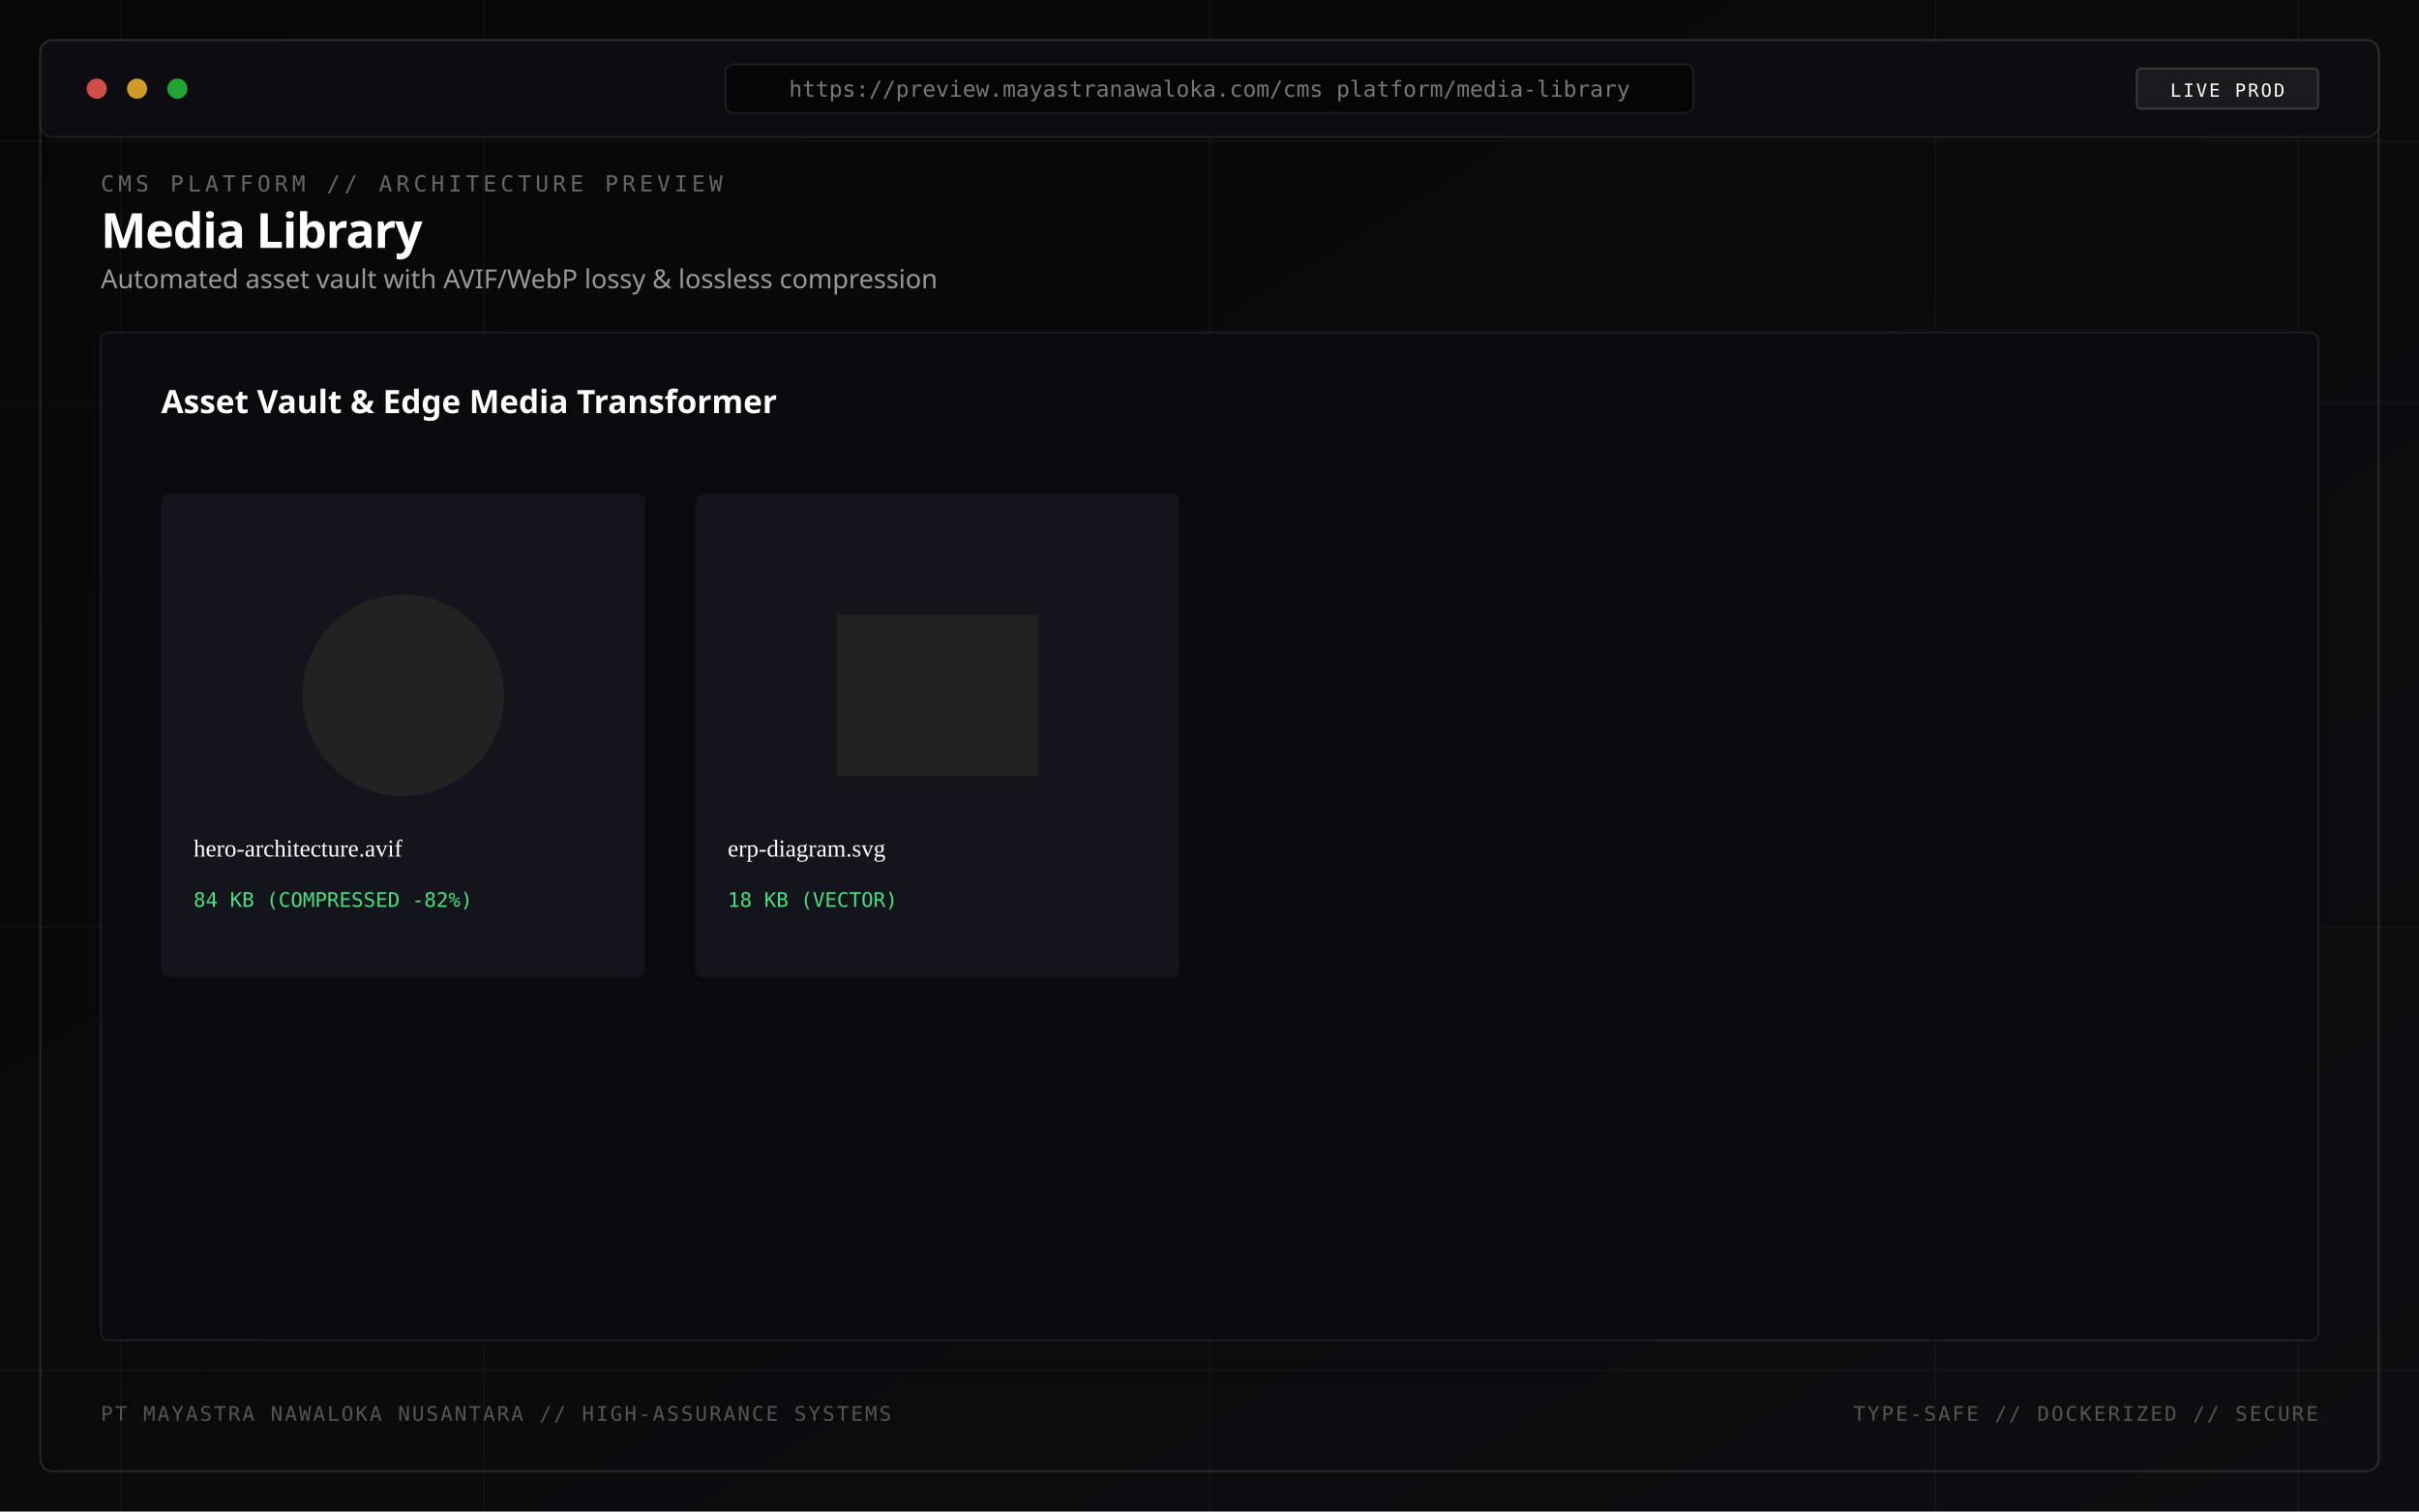
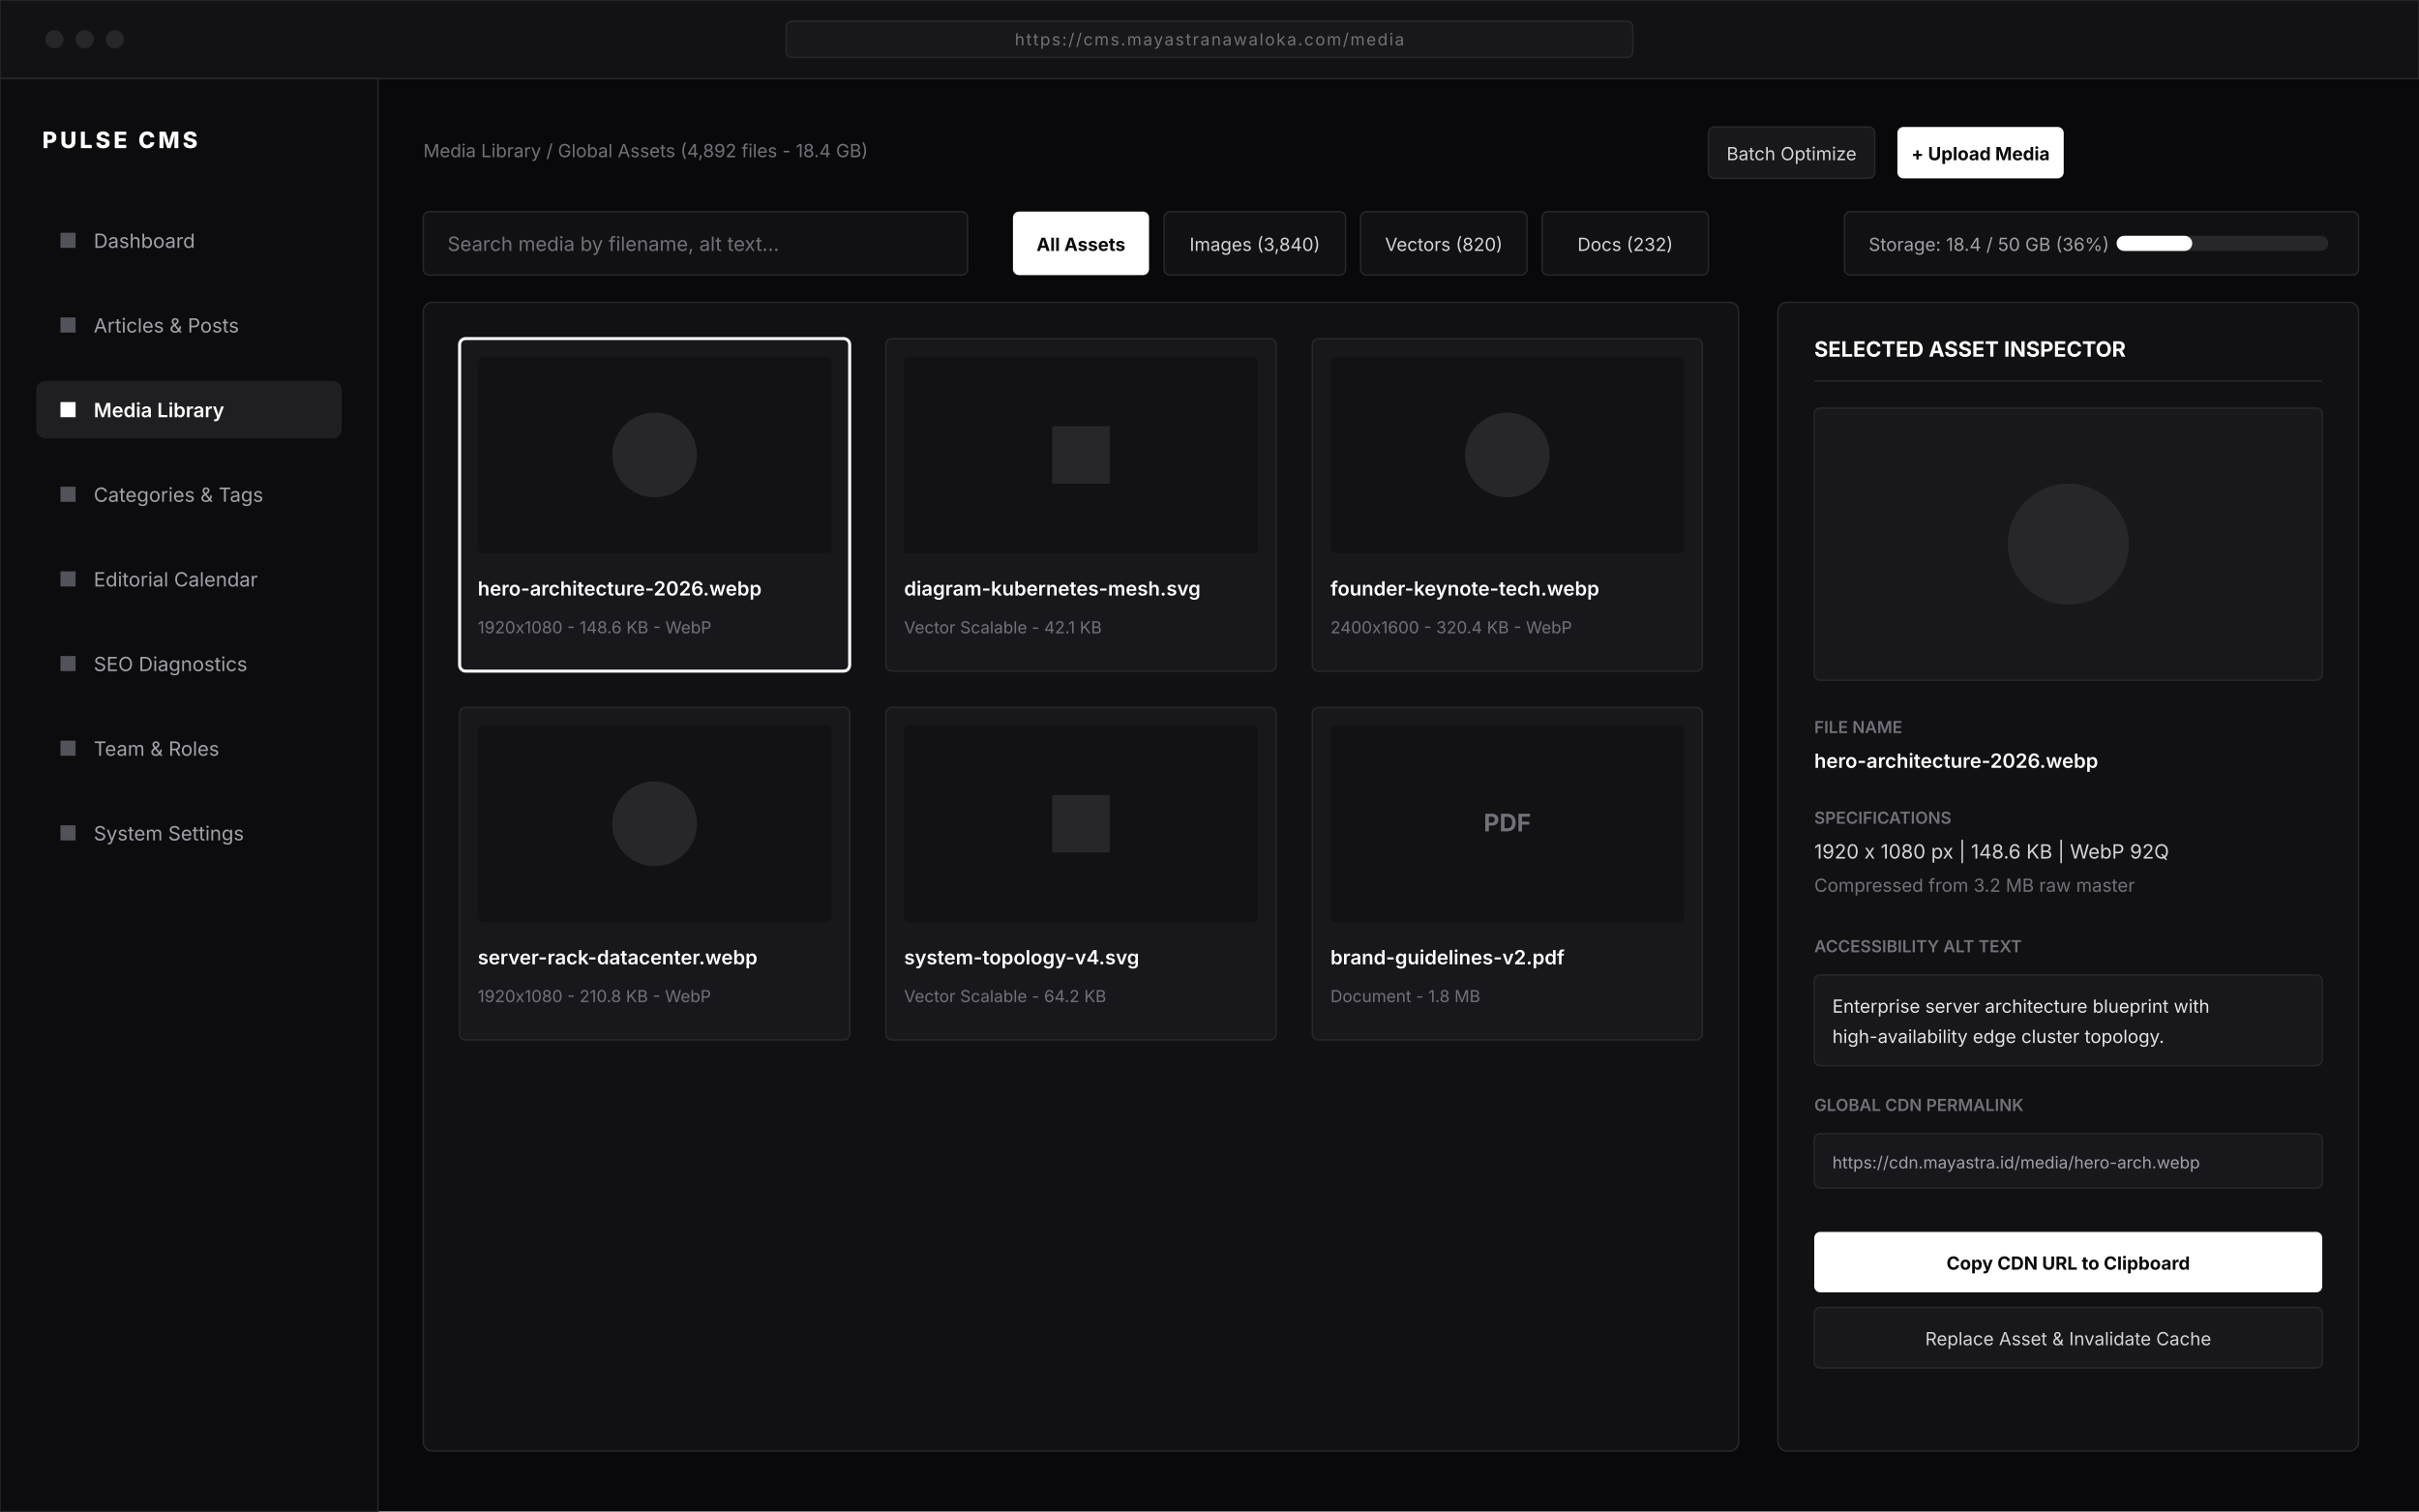
- <svg xmlns="http://www.w3.org/2000/svg" viewBox="0 0 1200 750" width="100%" height="100%">
-   <defs>
-     <linearGradient id="bgGrad" x1="0%" y1="0%" x2="100%" y2="100%">
-       <stop offset="0%" stop-color="#070709" />
-       <stop offset="100%" stop-color="#0e0e12" />
-     </linearGradient>
-     <linearGradient id="accentLine" x1="0%" y1="0%" x2="100%" y2="0%">
-       <stop offset="0%" stop-color="#ffffff" stop-opacity="0.8" />
-       <stop offset="50%" stop-color="#ffffff" stop-opacity="0.3" />
-       <stop offset="100%" stop-color="#ffffff" stop-opacity="0.05" />
-     </linearGradient>
-   </defs>
-   <rect width="1200" height="750" fill="url(#bgGrad)" />
-   <g stroke="rgba(255,255,255,0.03)" stroke-width="1">
-     <line x1="60" y1="0" x2="60" y2="750" />
-     <line x1="240" y1="0" x2="240" y2="750" />
-     <line x1="600" y1="0" x2="600" y2="750" />
-     <line x1="960" y1="0" x2="960" y2="750" />
-     <line x1="1140" y1="0" x2="1140" y2="750" />
-     <line x1="0" y1="70" x2="1200" y2="70" />
-     <line x1="0" y1="200" x2="1200" y2="200" />
-     <line x1="0" y1="460" x2="1200" y2="460" />
-     <line x1="0" y1="680" x2="1200" y2="680" />
+ <svg xmlns="http://www.w3.org/2000/svg" viewBox="0 0 1600 1000" width="1600" height="1000" fill="none">
+   <rect width="1600" height="1000" fill="#09090b" />
+   <rect width="1600" height="52" fill="#121215" stroke="#27272a" stroke-width="1" />
+   <circle cx="36" cy="26" r="6" fill="#27272a" />
+   <circle cx="56" cy="26" r="6" fill="#27272a" />
+   <circle cx="76" cy="26" r="6" fill="#27272a" />
+   <rect x="520" y="14" width="560" height="24" rx="4" fill="#18181b" stroke="#27272a" stroke-width="1" />
+   <text x="800" y="30" fill="#71717a" font-family="-apple-system, BlinkMacSystemFont, sans-serif" font-size="11" text-anchor="middle" letter-spacing="1">https://cms.mayastranawaloka.com/media</text>
+   <rect x="0" y="52" width="250" height="948" fill="#0c0c0e" stroke="#27272a" stroke-width="1" />
+   <text x="28" y="98" fill="#ffffff" font-family="-apple-system, BlinkMacSystemFont, sans-serif" font-size="15" font-weight="800" letter-spacing="2">PULSE CMS</text>
+   <g transform="translate(24, 140)">
+     <rect x="16" y="14" width="10" height="10" fill="#52525b" />
+     <text x="38" y="24" fill="#a1a1aa" font-family="-apple-system, BlinkMacSystemFont, sans-serif" font-size="13">Dashboard</text>
+     <rect x="16" y="70" width="10" height="10" fill="#52525b" />
+     <text x="38" y="80" fill="#a1a1aa" font-family="-apple-system, BlinkMacSystemFont, sans-serif" font-size="13">Articles &amp; Posts</text>
+     <rect x="0" y="112" width="202" height="38" rx="6" fill="#ffffff" fill-opacity="0.08" />
+     <rect x="16" y="126" width="10" height="10" fill="#ffffff" />
+     <text x="38" y="136" fill="#ffffff" font-family="-apple-system, BlinkMacSystemFont, sans-serif" font-size="13" font-weight="600">Media Library</text>
+     <rect x="16" y="182" width="10" height="10" fill="#52525b" />
+     <text x="38" y="192" fill="#a1a1aa" font-family="-apple-system, BlinkMacSystemFont, sans-serif" font-size="13">Categories &amp; Tags</text>
+     <rect x="16" y="238" width="10" height="10" fill="#52525b" />
+     <text x="38" y="248" fill="#a1a1aa" font-family="-apple-system, BlinkMacSystemFont, sans-serif" font-size="13">Editorial Calendar</text>
+     <rect x="16" y="294" width="10" height="10" fill="#52525b" />
+     <text x="38" y="304" fill="#a1a1aa" font-family="-apple-system, BlinkMacSystemFont, sans-serif" font-size="13">SEO Diagnostics</text>
+     <rect x="16" y="350" width="10" height="10" fill="#52525b" />
+     <text x="38" y="360" fill="#a1a1aa" font-family="-apple-system, BlinkMacSystemFont, sans-serif" font-size="13">Team &amp; Roles</text>
+     <rect x="16" y="406" width="10" height="10" fill="#52525b" />
+     <text x="38" y="416" fill="#a1a1aa" font-family="-apple-system, BlinkMacSystemFont, sans-serif" font-size="13">System Settings</text>
  </g>
-   <rect x="20" y="20" width="1160" height="710" rx="6" fill="none" stroke="rgba(255,255,255,0.12)" stroke-width="1" />
-   <rect x="20" y="20" width="1160" height="48" rx="6" fill="#0d0d11" stroke="rgba(255,255,255,0.08)" stroke-width="1" />
-   <circle cx="48" cy="44" r="5" fill="#ff5f56" opacity="0.8" />
-   <circle cx="68" cy="44" r="5" fill="#ffbd2e" opacity="0.8" />
-   <circle cx="88" cy="44" r="5" fill="#27c93f" opacity="0.8" />
-   <rect x="360" y="32" width="480" height="24" rx="4" fill="#050507" stroke="rgba(255,255,255,0.08)" stroke-width="1" />
-   <text x="600" y="48" fill="#777777" font-family="monospace" font-size="11" text-anchor="middle">https://preview.mayastranawaloka.com/cms platform/media-library</text>
-   <rect x="1060" y="34" width="90" height="20" rx="2" fill="rgba(255,255,255,0.06)" stroke="rgba(255,255,255,0.15)" stroke-width="1" />
-   <text x="1105" y="48" fill="#ffffff" font-family="monospace" font-size="9" text-anchor="middle" letter-spacing="1">LIVE PROD</text>
-   <g transform="translate(50, 95)">
-     <text x="0" y="0" fill="#666666" font-family="monospace" font-size="11" letter-spacing="2">CMS PLATFORM // ARCHITECTURE PREVIEW</text>
-     <text x="0" y="28" fill="#ffffff" font-family="'Space Grotesk', sans-serif" font-weight="700" font-size="24" letter-spacing="-0.5">Media Library</text>
-     <text x="0" y="48" fill="#999999" font-family="'Space Grotesk', sans-serif" font-size="13">Automated asset vault with AVIF/WebP lossy &amp; lossless compression</text>
+   <g transform="translate(280, 80)">
+     <text x="0" y="24" fill="#71717a" font-family="-apple-system, BlinkMacSystemFont, sans-serif" font-size="12">Media Library / Global Assets (4,892 files - 18.4 GB)</text>
+     <rect x="850" y="4" width="110" height="34" rx="4" fill="#18181b" stroke="#27272a" stroke-width="1" />
+     <text x="905" y="26" fill="#d4d4d8" font-family="-apple-system, BlinkMacSystemFont, sans-serif" font-size="12" text-anchor="middle">Batch Optimize</text>
+     <rect x="975" y="4" width="110" height="34" rx="4" fill="#ffffff" />
+     <text x="1030" y="26" fill="#09090b" font-family="-apple-system, BlinkMacSystemFont, sans-serif" font-size="12" font-weight="700" text-anchor="middle">+ Upload Media</text>
  </g>
-   <g transform="translate(50, 165)">
-     <rect width="1100" height="500" rx="4" fill="#0a0a0e" stroke="rgba(255,255,255,0.08)" />
-     <text x="30" y="40" fill="#fff" font-family="sans-serif" font-size="16" font-weight="700">Asset Vault &amp; Edge Media Transformer</text>
-     <g transform="translate(30, 80)">
-       <rect width="240" height="240" rx="4" fill="#14141c" />
-       <circle cx="120" cy="100" r="50" fill="#222" />
-       <text x="16" y="180" fill="#fff" font-size="12">hero-architecture.avif</text>
-       <text x="16" y="205" fill="#4ade80" font-family="monospace" font-size="10">84 KB (COMPRESSED -82%)</text>
+   <g transform="translate(280, 140)">
+     <g transform="translate(0, 0)">
+       <rect x="0" y="0" width="360" height="42" rx="4" fill="#111114" stroke="#27272a" stroke-width="1" />
+       <text x="16" y="26" fill="#71717a" font-family="-apple-system, BlinkMacSystemFont, sans-serif" font-size="13">Search media by filename, alt text...</text>
+       <g transform="translate(390, 0)">
+         <rect x="0" y="0" width="90" height="42" rx="4" fill="#ffffff" />
+         <text x="45" y="26" fill="#09090b" font-family="-apple-system, BlinkMacSystemFont, sans-serif" font-size="12" font-weight="700" text-anchor="middle">All Assets</text>
+         <rect x="100" y="0" width="120" height="42" rx="4" fill="#111114" stroke="#27272a" stroke-width="1" />
+         <text x="160" y="26" fill="#d4d4d8" font-family="-apple-system, BlinkMacSystemFont, sans-serif" font-size="12" text-anchor="middle">Images (3,840)</text>
+         <rect x="230" y="0" width="110" height="42" rx="4" fill="#111114" stroke="#27272a" stroke-width="1" />
+         <text x="285" y="26" fill="#d4d4d8" font-family="-apple-system, BlinkMacSystemFont, sans-serif" font-size="12" text-anchor="middle">Vectors (820)</text>
+         <rect x="350" y="0" width="110" height="42" rx="4" fill="#111114" stroke="#27272a" stroke-width="1" />
+         <text x="405" y="26" fill="#d4d4d8" font-family="-apple-system, BlinkMacSystemFont, sans-serif" font-size="12" text-anchor="middle">Docs (232)</text>
+       </g>
+       <g transform="translate(940, 0)">
+         <rect x="0" y="0" width="340" height="42" rx="4" fill="#111114" stroke="#27272a" stroke-width="1" />
+         <text x="16" y="26" fill="#a1a1aa" font-family="-apple-system, BlinkMacSystemFont, sans-serif" font-size="12">Storage: 18.4 / 50 GB (36%)</text>
+         <rect x="180" y="16" width="140" height="10" rx="5" fill="#27272a" />
+         <rect x="180" y="16" width="50" height="10" rx="5" fill="#ffffff" />
+       </g>
    </g>
-     <g transform="translate(295, 80)">
-       <rect width="240" height="240" rx="4" fill="#14141c" />
-       <rect x="70" y="60" width="100" height="80" fill="#222" />
-       <text x="16" y="180" fill="#fff" font-size="12">erp-diagram.svg</text>
-       <text x="16" y="205" fill="#4ade80" font-family="monospace" font-size="10">18 KB (VECTOR)</text>
+     <g transform="translate(0, 60)">
+       <rect x="0" y="0" width="870" height="760" rx="6" fill="#111114" stroke="#27272a" stroke-width="1" />
+       <g transform="translate(24, 24)">
+         <rect x="0" y="0" width="258" height="220" rx="4" fill="#18181c" stroke="#ffffff" stroke-width="2" />
+         <rect x="12" y="12" width="234" height="130" rx="3" fill="#121215" />
+         <circle cx="129" cy="77" r="28" fill="#27272a" />
+         <text x="12" y="170" fill="#ffffff" font-family="-apple-system, BlinkMacSystemFont, sans-serif" font-size="13" font-weight="600">hero-architecture-2026.webp</text>
+         <text x="12" y="195" fill="#71717a" font-family="-apple-system, BlinkMacSystemFont, sans-serif" font-size="11">1920x1080 - 148.6 KB - WebP</text>
+       </g>
+       <g transform="translate(306, 24)">
+         <rect x="0" y="0" width="258" height="220" rx="4" fill="#18181c" stroke="#27272a" stroke-width="1" />
+         <rect x="12" y="12" width="234" height="130" rx="3" fill="#121215" />
+         <rect x="110" y="58" width="38" height="38" fill="#27272a" />
+         <text x="12" y="170" fill="#ffffff" font-family="-apple-system, BlinkMacSystemFont, sans-serif" font-size="13" font-weight="600">diagram-kubernetes-mesh.svg</text>
+         <text x="12" y="195" fill="#71717a" font-family="-apple-system, BlinkMacSystemFont, sans-serif" font-size="11">Vector Scalable - 42.1 KB</text>
+       </g>
+       <g transform="translate(588, 24)">
+         <rect x="0" y="0" width="258" height="220" rx="4" fill="#18181c" stroke="#27272a" stroke-width="1" />
+         <rect x="12" y="12" width="234" height="130" rx="3" fill="#121215" />
+         <circle cx="129" cy="77" r="28" fill="#27272a" />
+         <text x="12" y="170" fill="#ffffff" font-family="-apple-system, BlinkMacSystemFont, sans-serif" font-size="13" font-weight="600">founder-keynote-tech.webp</text>
+         <text x="12" y="195" fill="#71717a" font-family="-apple-system, BlinkMacSystemFont, sans-serif" font-size="11">2400x1600 - 320.4 KB - WebP</text>
+       </g>
+       <g transform="translate(24, 268)">
+         <rect x="0" y="0" width="258" height="220" rx="4" fill="#18181c" stroke="#27272a" stroke-width="1" />
+         <rect x="12" y="12" width="234" height="130" rx="3" fill="#121215" />
+         <circle cx="129" cy="77" r="28" fill="#27272a" />
+         <text x="12" y="170" fill="#ffffff" font-family="-apple-system, BlinkMacSystemFont, sans-serif" font-size="13" font-weight="600">server-rack-datacenter.webp</text>
+         <text x="12" y="195" fill="#71717a" font-family="-apple-system, BlinkMacSystemFont, sans-serif" font-size="11">1920x1080 - 210.8 KB - WebP</text>
+       </g>
+       <g transform="translate(306, 268)">
+         <rect x="0" y="0" width="258" height="220" rx="4" fill="#18181c" stroke="#27272a" stroke-width="1" />
+         <rect x="12" y="12" width="234" height="130" rx="3" fill="#121215" />
+         <rect x="110" y="58" width="38" height="38" fill="#27272a" />
+         <text x="12" y="170" fill="#ffffff" font-family="-apple-system, BlinkMacSystemFont, sans-serif" font-size="13" font-weight="600">system-topology-v4.svg</text>
+         <text x="12" y="195" fill="#71717a" font-family="-apple-system, BlinkMacSystemFont, sans-serif" font-size="11">Vector Scalable - 64.2 KB</text>
+       </g>
+       <g transform="translate(588, 268)">
+         <rect x="0" y="0" width="258" height="220" rx="4" fill="#18181c" stroke="#27272a" stroke-width="1" />
+         <rect x="12" y="12" width="234" height="130" rx="3" fill="#121215" />
+         <text x="129" y="82" fill="#71717a" font-family="-apple-system, BlinkMacSystemFont, sans-serif" font-size="16" font-weight="700" text-anchor="middle">PDF</text>
+         <text x="12" y="170" fill="#ffffff" font-family="-apple-system, BlinkMacSystemFont, sans-serif" font-size="13" font-weight="600">brand-guidelines-v2.pdf</text>
+         <text x="12" y="195" fill="#71717a" font-family="-apple-system, BlinkMacSystemFont, sans-serif" font-size="11">Document - 1.8 MB</text>
+       </g>
+     </g>
+     <g transform="translate(896, 60)">
+       <rect x="0" y="0" width="384" height="760" rx="6" fill="#111114" stroke="#27272a" stroke-width="1" />
+       <text x="24" y="36" fill="#ffffff" font-family="-apple-system, BlinkMacSystemFont, sans-serif" font-size="14" font-weight="700">SELECTED ASSET INSPECTOR</text>
+       <line x1="24" y1="52" x2="360" y2="52" stroke="#27272a" stroke-width="1" />
+       <rect x="24" y="70" width="336" height="180" rx="4" fill="#18181c" stroke="#27272a" stroke-width="1" />
+       <circle cx="192" cy="160" r="40" fill="#27272a" />
+       <text x="24" y="285" fill="#71717a" font-family="-apple-system, BlinkMacSystemFont, sans-serif" font-size="11" font-weight="600">FILE NAME</text>
+       <text x="24" y="308" fill="#ffffff" font-family="-apple-system, BlinkMacSystemFont, sans-serif" font-size="13" font-weight="600">hero-architecture-2026.webp</text>
+       <text x="24" y="345" fill="#71717a" font-family="-apple-system, BlinkMacSystemFont, sans-serif" font-size="11" font-weight="600">SPECIFICATIONS</text>
+       <text x="24" y="368" fill="#d4d4d8" font-family="-apple-system, BlinkMacSystemFont, sans-serif" font-size="13">1920 x 1080 px | 148.6 KB | WebP 92Q</text>
+       <text x="24" y="390" fill="#71717a" font-family="-apple-system, BlinkMacSystemFont, sans-serif" font-size="12">Compressed from 3.2 MB raw master</text>
+       <text x="24" y="430" fill="#71717a" font-family="-apple-system, BlinkMacSystemFont, sans-serif" font-size="11" font-weight="600">ACCESSIBILITY ALT TEXT</text>
+       <rect x="24" y="445" width="336" height="60" rx="4" fill="#18181c" stroke="#27272a" stroke-width="1" />
+       <text x="36" y="470" fill="#e4e4e7" font-family="-apple-system, BlinkMacSystemFont, sans-serif" font-size="12">Enterprise server architecture blueprint with</text>
+       <text x="36" y="490" fill="#e4e4e7" font-family="-apple-system, BlinkMacSystemFont, sans-serif" font-size="12">high-availability edge cluster topology.</text>
+       <text x="24" y="535" fill="#71717a" font-family="-apple-system, BlinkMacSystemFont, sans-serif" font-size="11" font-weight="600">GLOBAL CDN PERMALINK</text>
+       <rect x="24" y="550" width="336" height="36" rx="4" fill="#18181c" stroke="#27272a" stroke-width="1" />
+       <text x="36" y="573" fill="#a1a1aa" font-family="-apple-system, BlinkMacSystemFont, sans-serif" font-size="11">https://cdn.mayastra.id/media/hero-arch.webp</text>
+       <rect x="24" y="615" width="336" height="40" rx="4" fill="#ffffff" />
+       <text x="192" y="640" fill="#09090b" font-family="-apple-system, BlinkMacSystemFont, sans-serif" font-size="12" font-weight="700" text-anchor="middle">Copy CDN URL to Clipboard</text>
+       <rect x="24" y="665" width="336" height="40" rx="4" fill="#18181b" stroke="#27272a" stroke-width="1" />
+       <text x="192" y="690" fill="#d4d4d8" font-family="-apple-system, BlinkMacSystemFont, sans-serif" font-size="12" text-anchor="middle">Replace Asset &amp; Invalidate Cache</text>
    </g>
  </g>
-   <g transform="translate(50, 705)">
-     <text x="0" y="0" fill="#555555" font-family="monospace" font-size="10" letter-spacing="1">PT MAYASTRA NAWALOKA NUSANTARA // HIGH-ASSURANCE SYSTEMS</text>
-     <text x="1100" y="0" fill="#555555" font-family="monospace" font-size="10" text-anchor="end" letter-spacing="1">TYPE-SAFE // DOCKERIZED // SECURE</text>
-   </g>
</svg>
